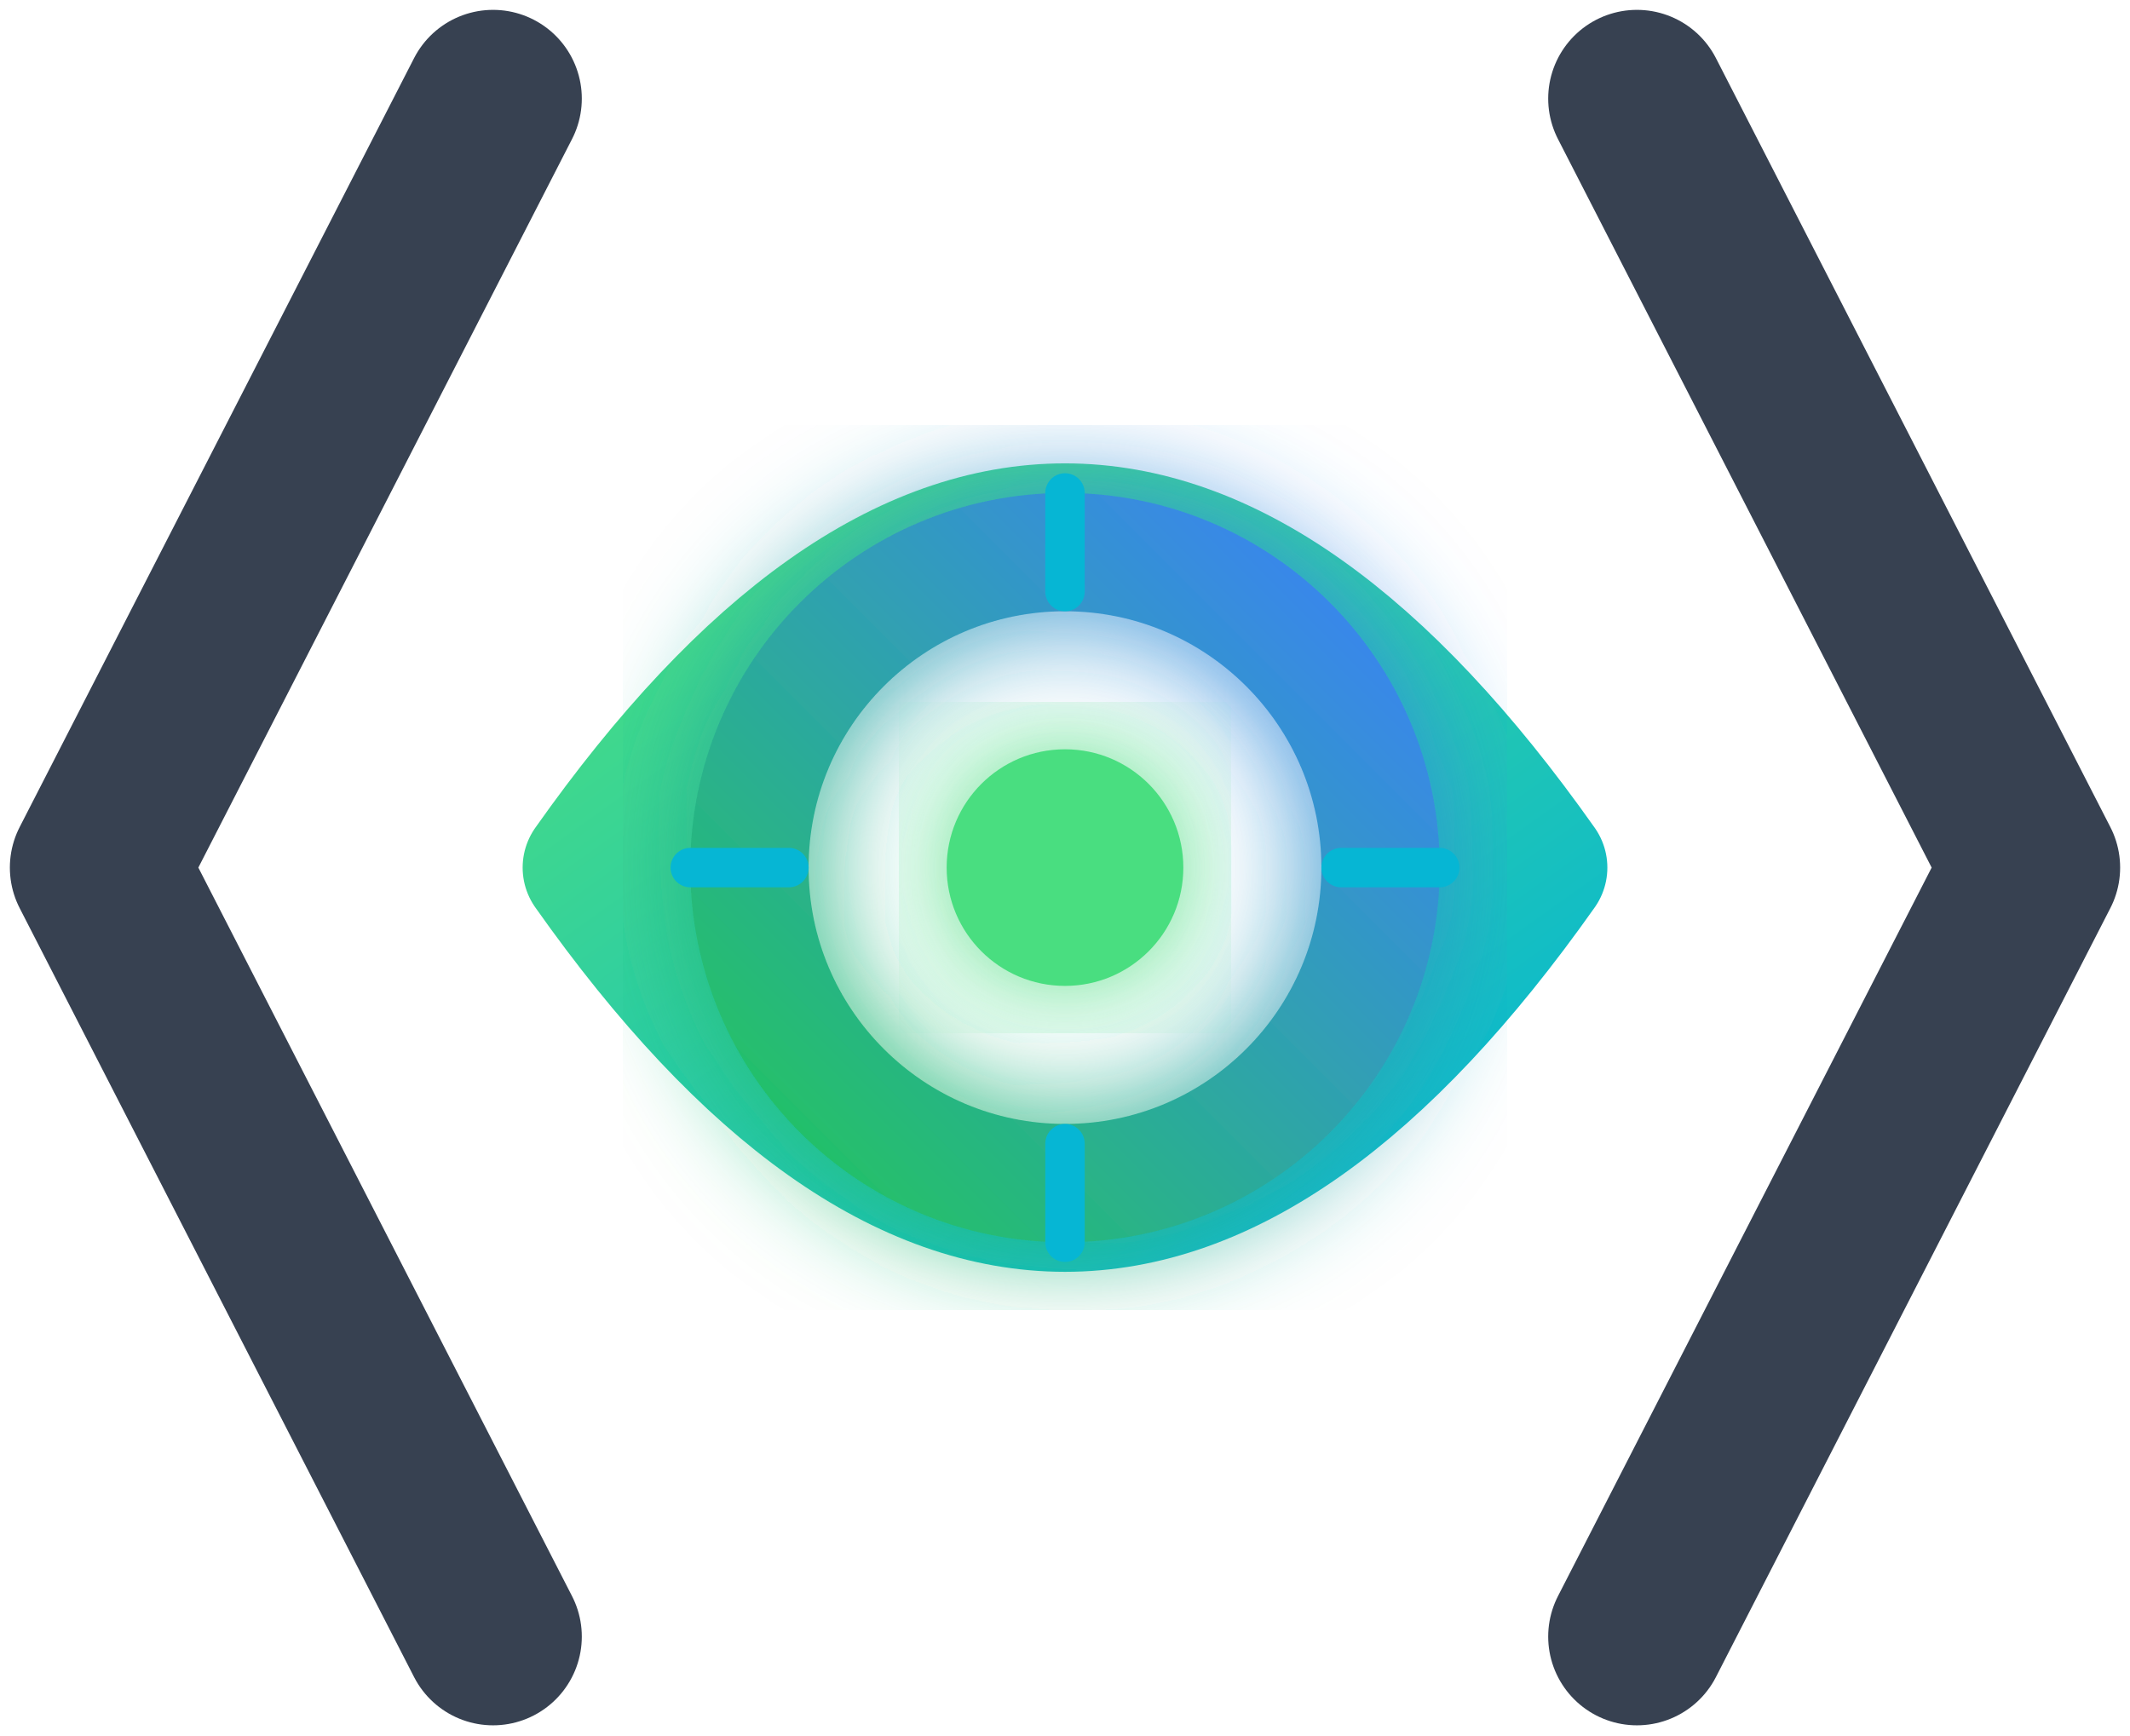
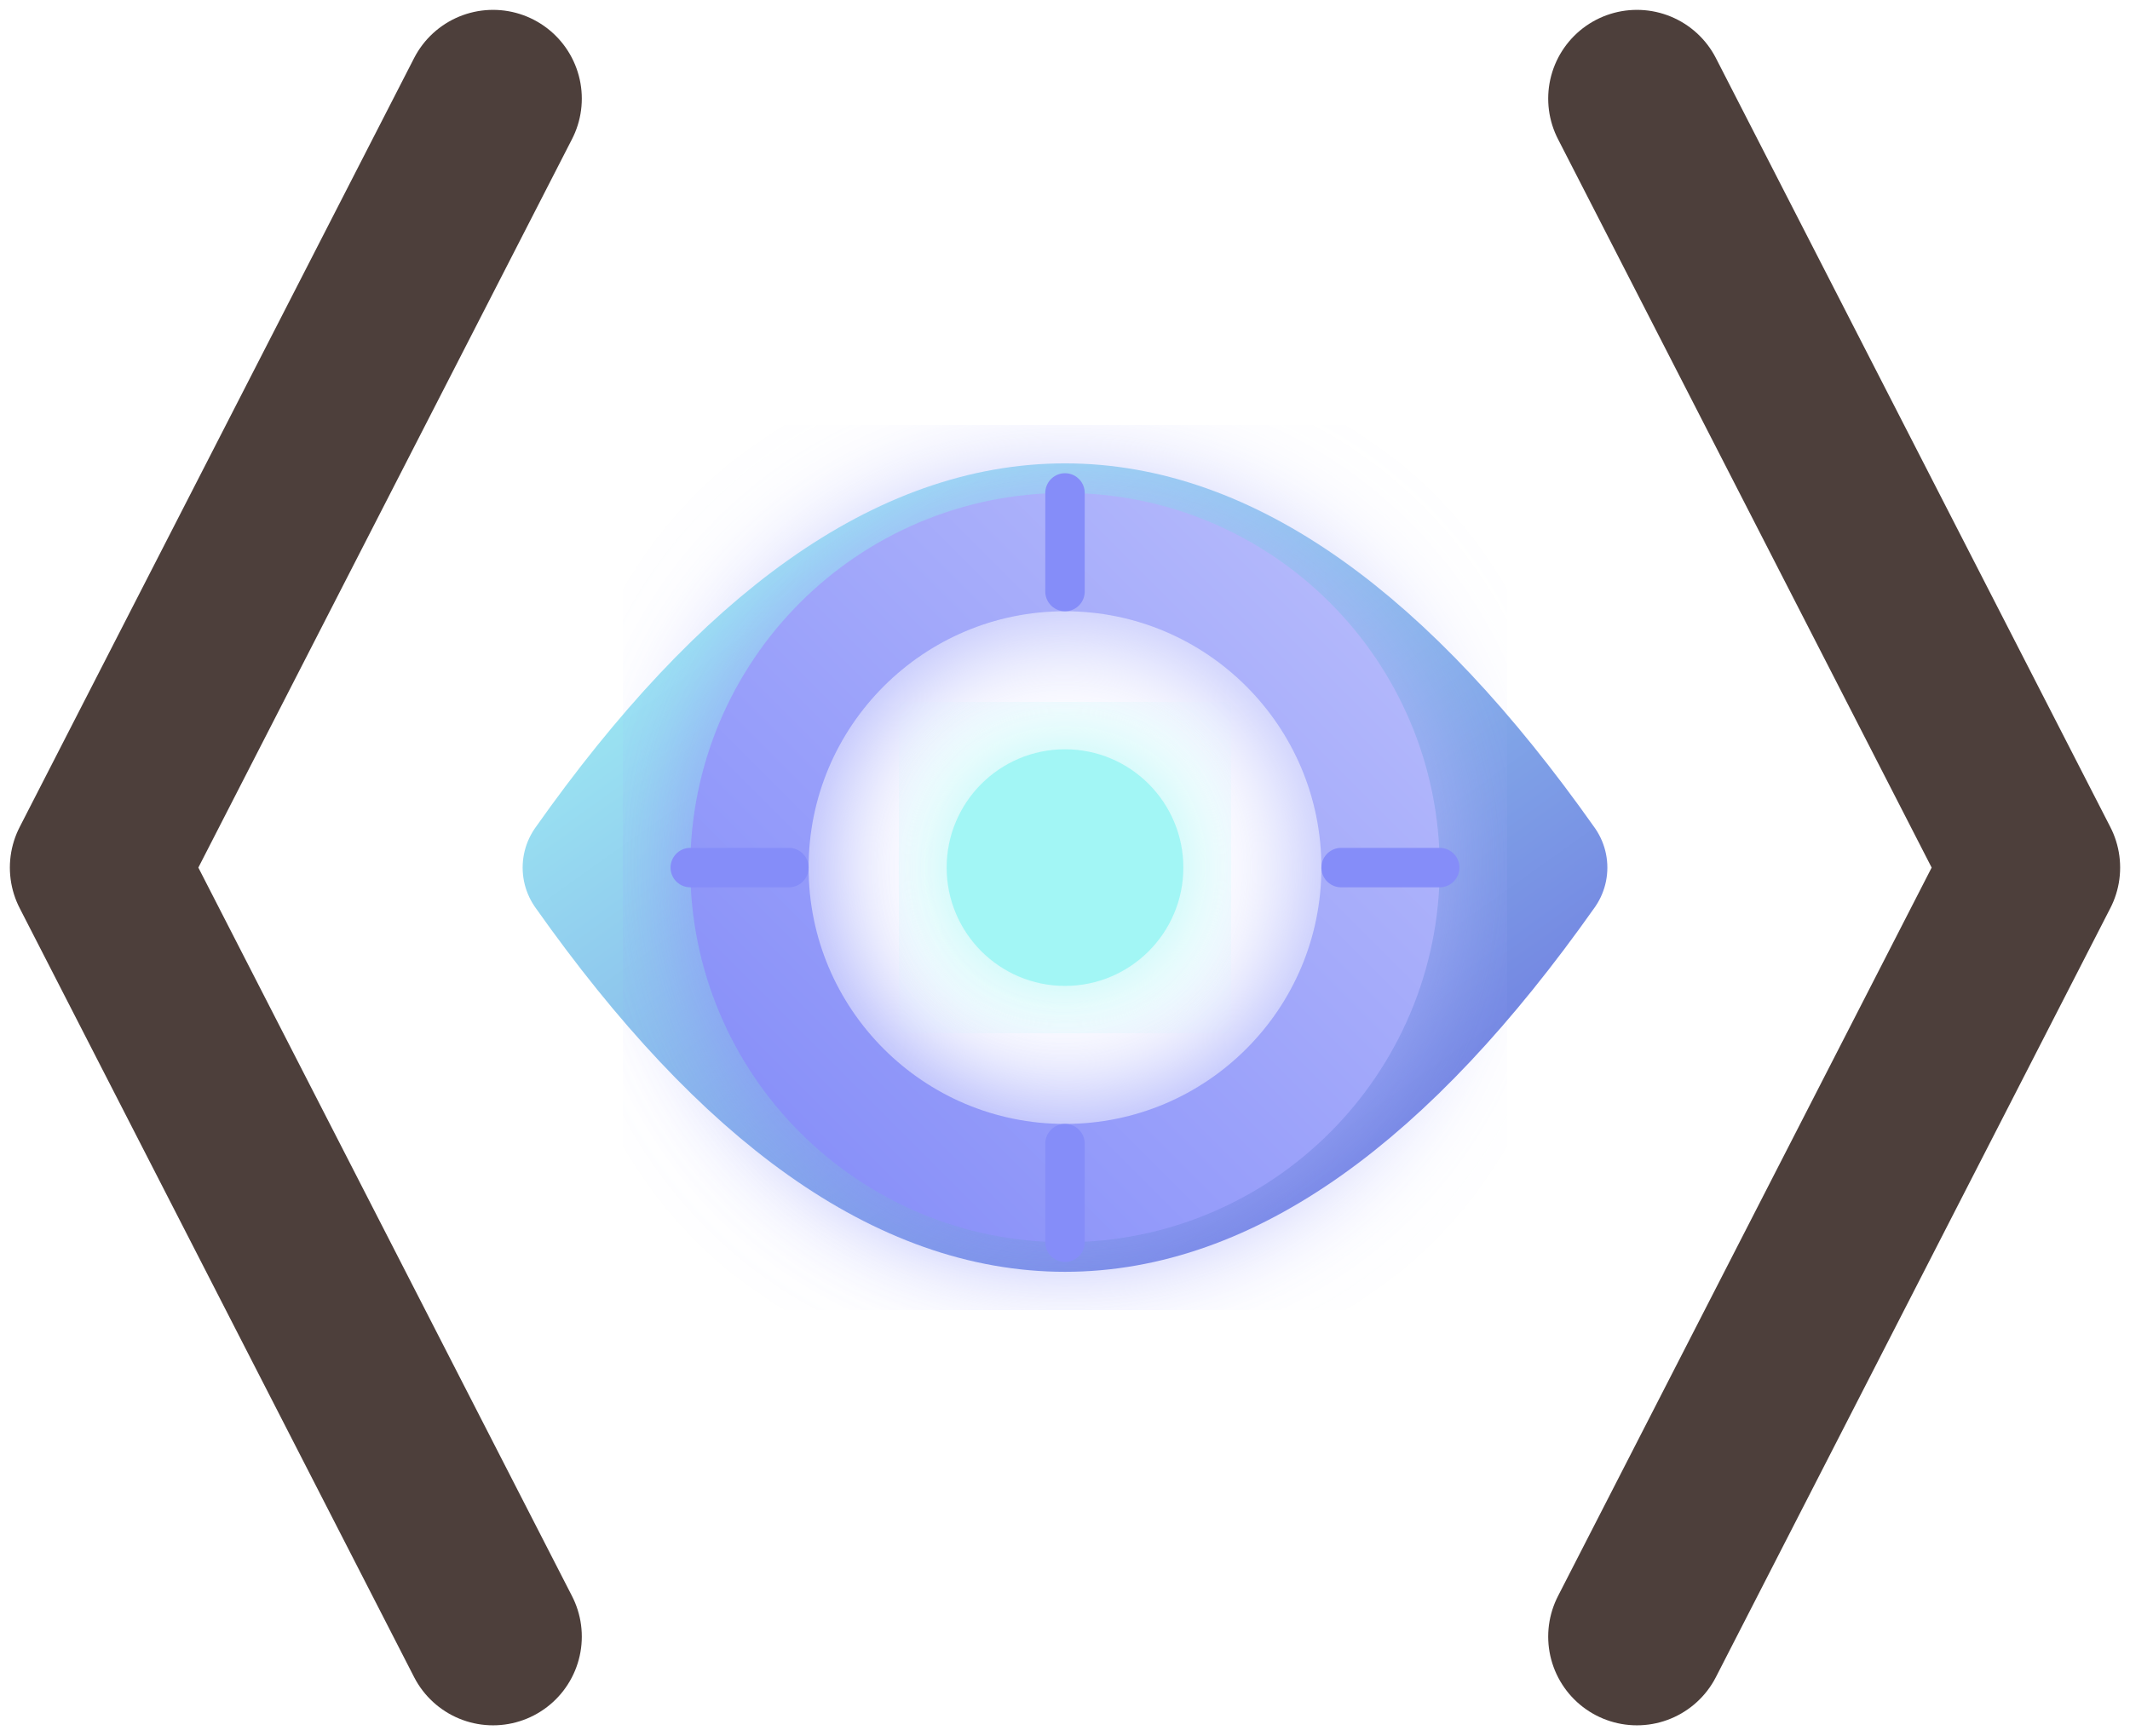
<svg xmlns="http://www.w3.org/2000/svg" viewBox="40 80 432 352">
  <defs>
    <linearGradient id="eyeGradient" x1="0%" y1="0%" x2="100%" y2="100%">
-       <stop offset="0%" stop-color="#4ade80" />
-       <stop offset="100%" stop-color="#06b6d4" />
+       <stop offset="0%" stop-color="#a2f6f5" />
+       <stop offset="100%" stop-color="#6c74df" />
    </linearGradient>
    <linearGradient id="irisGradient" x1="0%" y1="100%" x2="100%" y2="0%">
-       <stop offset="0%" stop-color="#22c55e" />
-       <stop offset="100%" stop-color="#3b82f6" />
+       <stop offset="0%" stop-color="#858df9" />
+       <stop offset="100%" stop-color="#b6bbfb" />
    </linearGradient>
    <filter id="glow" x="-20%" y="-20%" width="140%" height="140%">
      <feGaussianBlur stdDeviation="12" result="blur" />
      <feMerge>
        <feMergeNode in="blur" />
        <feMergeNode in="SourceGraphic" />
      </feMerge>
    </filter>
  </defs>
-   <path d="M 140 100 L 60 256 L 140 412" fill="none" stroke="#374151" stroke-width="36" stroke-linecap="round" stroke-linejoin="round" />
-   <path d="M 372 100 L 452 256 L 372 412" fill="none" stroke="#374151" stroke-width="36" stroke-linecap="round" stroke-linejoin="round" />
+   <path d="M 140 100 L 60 256 L 140 412" fill="none" stroke="#4d3f3b" stroke-width="36" stroke-linecap="round" stroke-linejoin="round" />
+   <path d="M 372 100 L 452 256 L 372 412" fill="none" stroke="#4d3f3b" stroke-width="36" stroke-linecap="round" stroke-linejoin="round" />
  <path d="M 160 256 Q 256 120 352 256 Q 256 392 160 256 Z" fill="none" stroke="url(#eyeGradient)" stroke-width="28" stroke-linecap="round" stroke-linejoin="round" />
  <circle cx="256" cy="256" r="64" fill="none" stroke="url(#irisGradient)" stroke-width="24" filter="url(#glow)" />
-   <circle cx="256" cy="256" r="24" fill="#4ade80" filter="url(#glow)" />
-   <line x1="256" y1="180" x2="256" y2="200" stroke="#06b6d4" stroke-width="8" stroke-linecap="round" />
-   <line x1="256" y1="332" x2="256" y2="312" stroke="#06b6d4" stroke-width="8" stroke-linecap="round" />
-   <line x1="180" y1="256" x2="200" y2="256" stroke="#06b6d4" stroke-width="8" stroke-linecap="round" />
-   <line x1="332" y1="256" x2="312" y2="256" stroke="#06b6d4" stroke-width="8" stroke-linecap="round" />
+   <circle cx="256" cy="256" r="24" fill="#a2f6f5" filter="url(#glow)" />
+   <line x1="256" y1="180" x2="256" y2="200" stroke="#858df9" stroke-width="8" stroke-linecap="round" />
+   <line x1="256" y1="332" x2="256" y2="312" stroke="#858df9" stroke-width="8" stroke-linecap="round" />
+   <line x1="180" y1="256" x2="200" y2="256" stroke="#858df9" stroke-width="8" stroke-linecap="round" />
+   <line x1="332" y1="256" x2="312" y2="256" stroke="#858df9" stroke-width="8" stroke-linecap="round" />
</svg>
